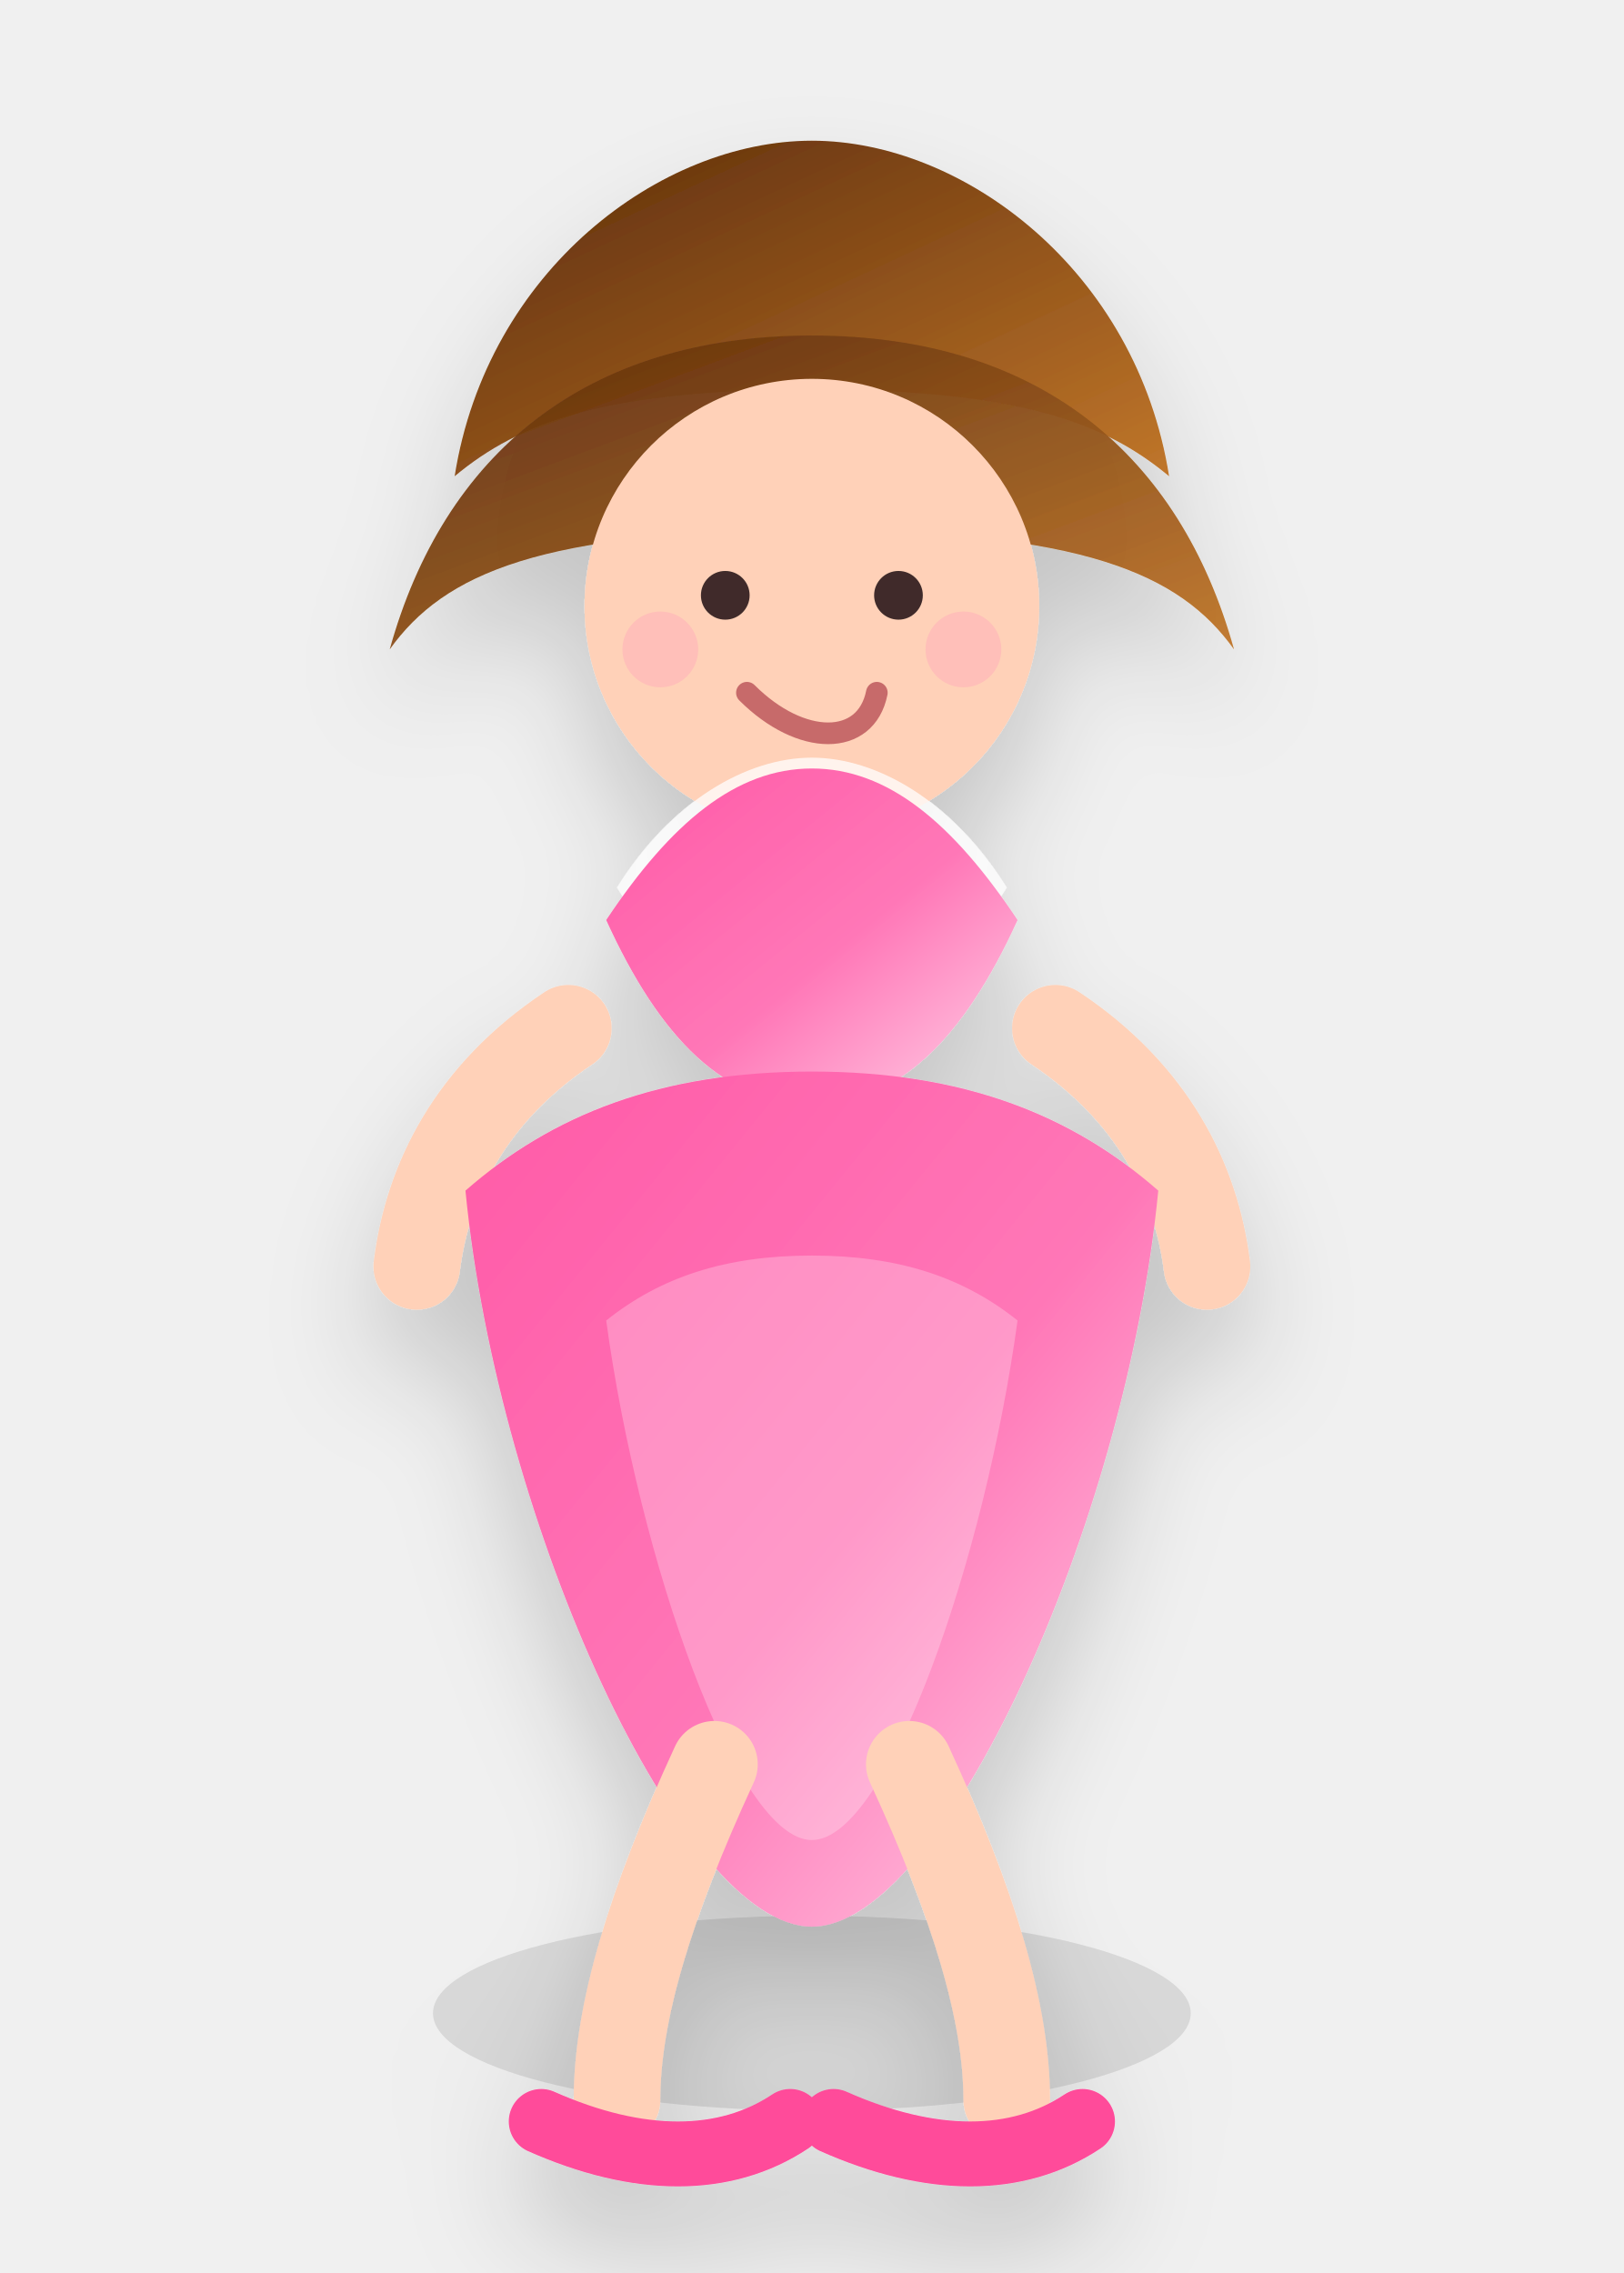
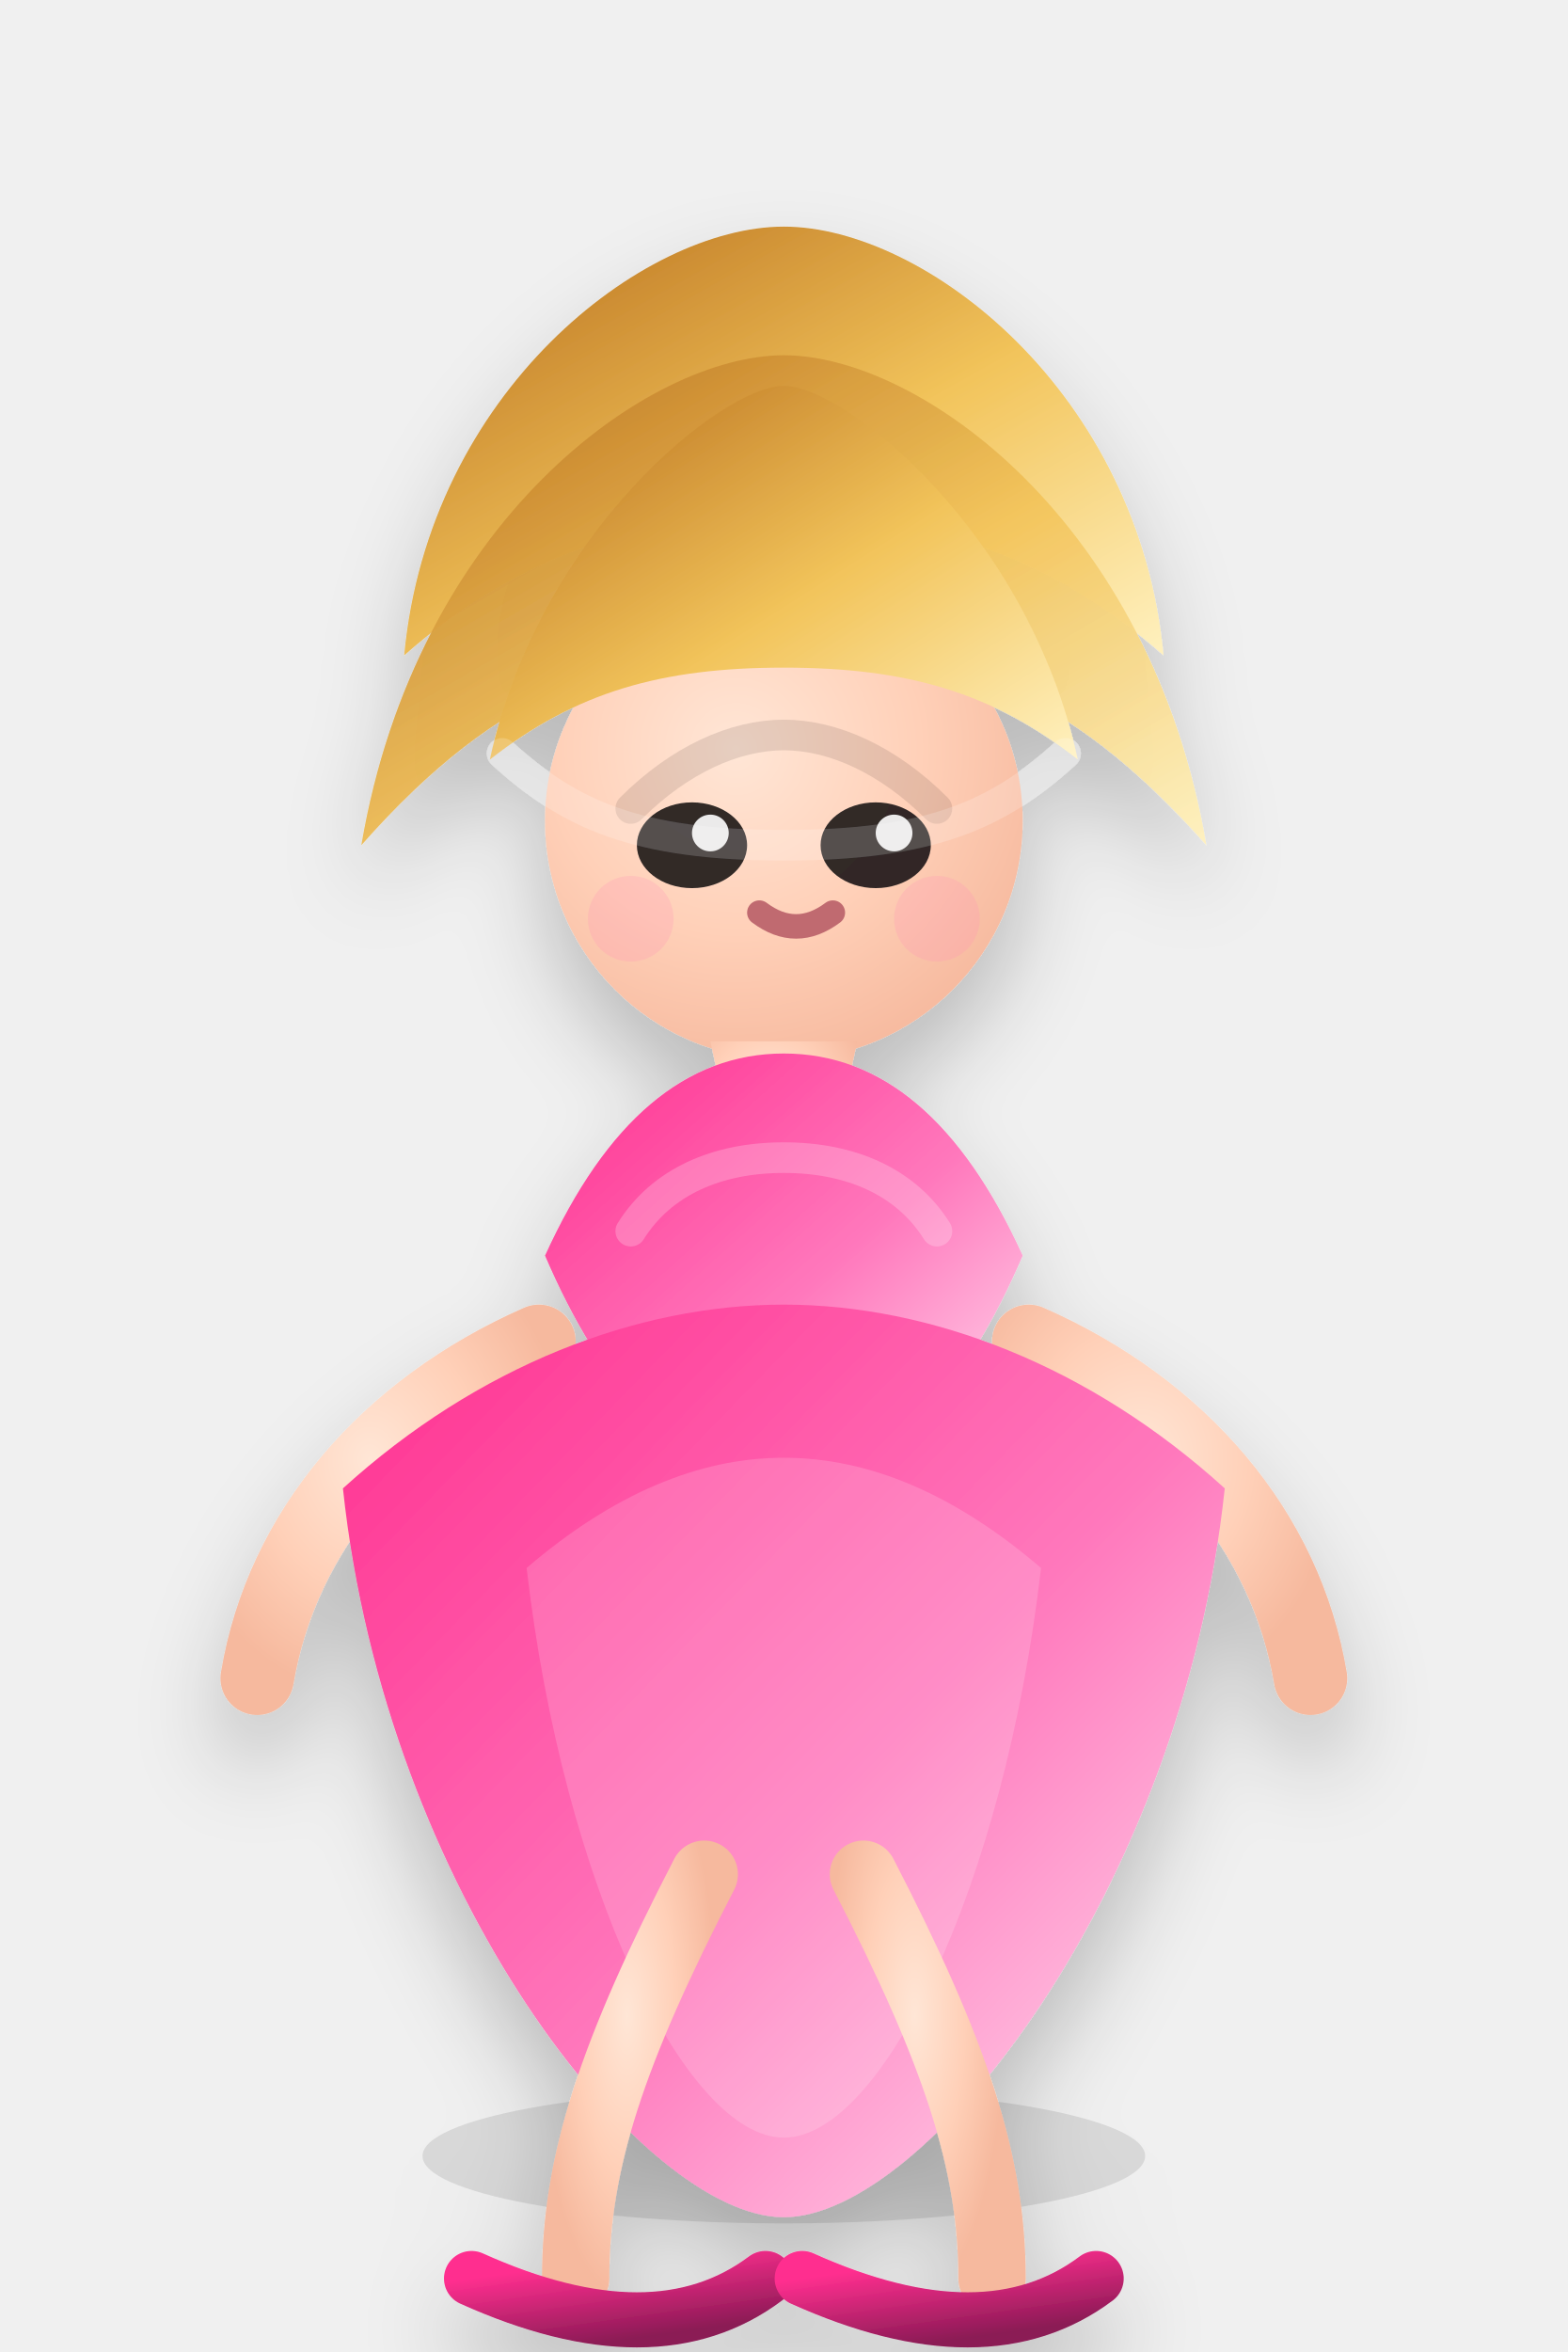
- <svg xmlns="http://www.w3.org/2000/svg" viewBox="0 0 300 420">
+ <svg xmlns="http://www.w3.org/2000/svg" viewBox="0 0 512 768">
  <defs>
+     <filter id="ds" x="-30%" y="-30%" width="160%" height="160%">
+       <feDropShadow dx="0" dy="16" stdDeviation="14" flood-color="#000" flood-opacity="0.22" />
+     </filter>
+     <radialGradient id="skin" cx="40%" cy="35%" r="70%">
+       <stop offset="0" stop-color="#ffe6d6" />
+       <stop offset="0.55" stop-color="#ffd0b8" />
+       <stop offset="1" stop-color="#f6b99e" />
+     </radialGradient>
+     <linearGradient id="hair" x1="0" y1="0" x2="1" y2="1">
+       <stop offset="0" stop-color="#b56a19" />
+       <stop offset="0.55" stop-color="#f2c45b" />
+       <stop offset="1" stop-color="#fff1bf" />
+     </linearGradient>
    <linearGradient id="dress" x1="0" y1="0" x2="1" y2="1">
-       <stop offset="0" stop-color="#ff5aa7" />
-       <stop offset="0.55" stop-color="#ff77b7" />
-       <stop offset="1" stop-color="#ffd1e7" />
+       <stop offset="0" stop-color="#ff2f8f" />
+       <stop offset="0.55" stop-color="#ff78bc" />
+       <stop offset="1" stop-color="#ffe3f2" />
    </linearGradient>
-     <linearGradient id="hair" x1="0" y1="0" x2="1" y2="1">
-       <stop offset="0" stop-color="#5a2b0a" />
-       <stop offset="1" stop-color="#c0762a" />
+     <linearGradient id="shoe" x1="0" y1="0" x2="1" y2="1">
+       <stop offset="0" stop-color="#ff2f8f" />
+       <stop offset="1" stop-color="#8b1a55" />
    </linearGradient>
-     <filter id="ds" x="-30%" y="-30%" width="160%" height="160%">
-       <feDropShadow dx="0" dy="12" stdDeviation="10" flood-color="#000" flood-opacity="0.18" />
-     </filter>
  </defs>
  <g filter="url(#ds)">
-     <ellipse cx="150" cy="372" rx="70" ry="18" fill="#000" opacity="0.10" />
-     <path d="M84 88c6-38 38-62 66-62s60 24 66 62c-12-10-28-16-66-16S96 78 84 88z" fill="url(#hair)" />
-     <path d="M72 120c10-36 36-58 78-58s68 22 78 58c-10-14-28-22-78-22s-68 8-78 22z" fill="url(#hair)" opacity="0.95" />
-     <circle cx="150" cy="112" r="42" fill="#ffd1b8" />
-     <circle cx="134" cy="110" r="4.5" fill="#2a1b1b" opacity="0.9" />
-     <circle cx="166" cy="110" r="4.5" fill="#2a1b1b" opacity="0.9" />
-     <path d="M138 128c10 10 22 10 24 0" fill="none" stroke="#c76a6a" stroke-width="4" stroke-linecap="round" />
-     <circle cx="122" cy="120" r="7" fill="#ff9db9" opacity="0.35" />
-     <circle cx="178" cy="120" r="7" fill="#ff9db9" opacity="0.35" />
-     <path d="M114 164c10-16 24-24 36-24s26 8 36 24c-10 16-22 26-36 26s-26-10-36-26z" fill="#fff" opacity="0.75" />
-     <path d="M112 170c12-18 24-28 38-28s26 10 38 28c-10 22-22 34-38 34s-28-12-38-34z" fill="url(#dress)" />
-     <path d="M105 190c-18 12-26 28-28 44" fill="none" stroke="#ffd1b8" stroke-width="16" stroke-linecap="round" />
-     <path d="M195 190c18 12 26 28 28 44" fill="none" stroke="#ffd1b8" stroke-width="16" stroke-linecap="round" />
-     <path d="M86 220c16-14 36-22 64-22s48 8 64 22c-6 62-40 136-64 136s-58-74-64-136z" fill="url(#dress)" />
-     <path d="M112 244c10-8 22-12 38-12s28 4 38 12c-6 44-24 96-38 96s-32-52-38-96z" fill="#fff" opacity="0.25" />
-     <path d="M132 326c-12 26-18 46-18 62" fill="none" stroke="#ffd1b8" stroke-width="16" stroke-linecap="round" />
-     <path d="M168 326c12 26 18 46 18 62" fill="none" stroke="#ffd1b8" stroke-width="16" stroke-linecap="round" />
-     <path d="M100 392c18 8 34 8 46 0" fill="none" stroke="#ff4b9a" stroke-width="12" stroke-linecap="round" />
-     <path d="M154 392c18 8 34 8 46 0" fill="none" stroke="#ff4b9a" stroke-width="12" stroke-linecap="round" />
+     <ellipse cx="256" cy="704" rx="118" ry="22" fill="#000" opacity="0.10" />
+     <path d="M132 214c8-86 78-140 124-140s116 54 124 140c-34-30-74-46-124-46s-90 16-124 46z" fill="url(#hair)" />
+     <path d="M118 276c18-106 94-160 138-160s120 54 138 160c-46-52-84-64-138-64s-92 12-138 64z" fill="url(#hair)" opacity="0.95" />
+     <circle cx="256" cy="268" r="78" fill="url(#skin)" />
+     <path d="M206 264c16-16 34-24 50-24s34 8 50 24" fill="none" stroke="#2b1b1b" stroke-width="10" stroke-linecap="round" opacity="0.12" />
+     <ellipse cx="226" cy="276" rx="18" ry="14" fill="#1e1a1a" opacity="0.92" />
+     <ellipse cx="286" cy="276" rx="18" ry="14" fill="#1e1a1a" opacity="0.92" />
+     <circle cx="232" cy="272" r="6" fill="#fff" opacity="0.9" />
+     <circle cx="292" cy="272" r="6" fill="#fff" opacity="0.9" />
+     <path d="M248 298c8 6 16 6 24 0" fill="none" stroke="#c06a70" stroke-width="8" stroke-linecap="round" />
+     <circle cx="206" cy="300" r="14" fill="#ff8fb6" opacity="0.22" />
+     <circle cx="306" cy="300" r="14" fill="#ff8fb6" opacity="0.22" />
+     <path d="M160 248c16-74 76-122 96-122s80 48 96 122c-28-22-56-30-96-30s-68 8-96 30z" fill="url(#hair)" />
+     <path d="M164 246c22 20 44 30 92 30s70-10 92-30" fill="none" stroke="#fff" stroke-width="10" stroke-linecap="round" opacity="0.18" />
+     <path d="M232 340c6 28 10 44 24 44s18-16 24-44" fill="url(#skin)" />
+     <path d="M178 410c20-44 46-66 78-66s58 22 78 66c-18 42-44 74-78 74s-60-32-78-74z" fill="url(#dress)" />
+     <path d="M206 402c10-16 28-24 50-24s40 8 50 24" fill="none" stroke="#fff" stroke-width="10" stroke-linecap="round" opacity="0.22" />
+     <path d="M176 438c-50 22-84 62-92 110" fill="none" stroke="url(#skin)" stroke-width="24" stroke-linecap="round" />
+     <path d="M336 438c50 22 84 62 92 110" fill="none" stroke="url(#skin)" stroke-width="24" stroke-linecap="round" />
+     <path d="M112 486c44-40 96-60 144-60s100 20 144 60c-14 132-98 238-144 238S126 618 112 486z" fill="url(#dress)" />
+     <path d="M172 512c28-24 56-36 84-36s56 12 84 36c-12 104-52 186-84 186s-72-82-84-186z" fill="#fff" opacity="0.16" />
+     <path d="M230 612c-30 58-42 94-42 132" fill="none" stroke="url(#skin)" stroke-width="22" stroke-linecap="round" />
+     <path d="M282 612c30 58 42 94 42 132" fill="none" stroke="url(#skin)" stroke-width="22" stroke-linecap="round" />
+     <path d="M154 744c40 18 72 18 96 0" fill="none" stroke="url(#shoe)" stroke-width="18" stroke-linecap="round" />
+     <path d="M262 744c40 18 72 18 96 0" fill="none" stroke="url(#shoe)" stroke-width="18" stroke-linecap="round" />
  </g>
</svg>
